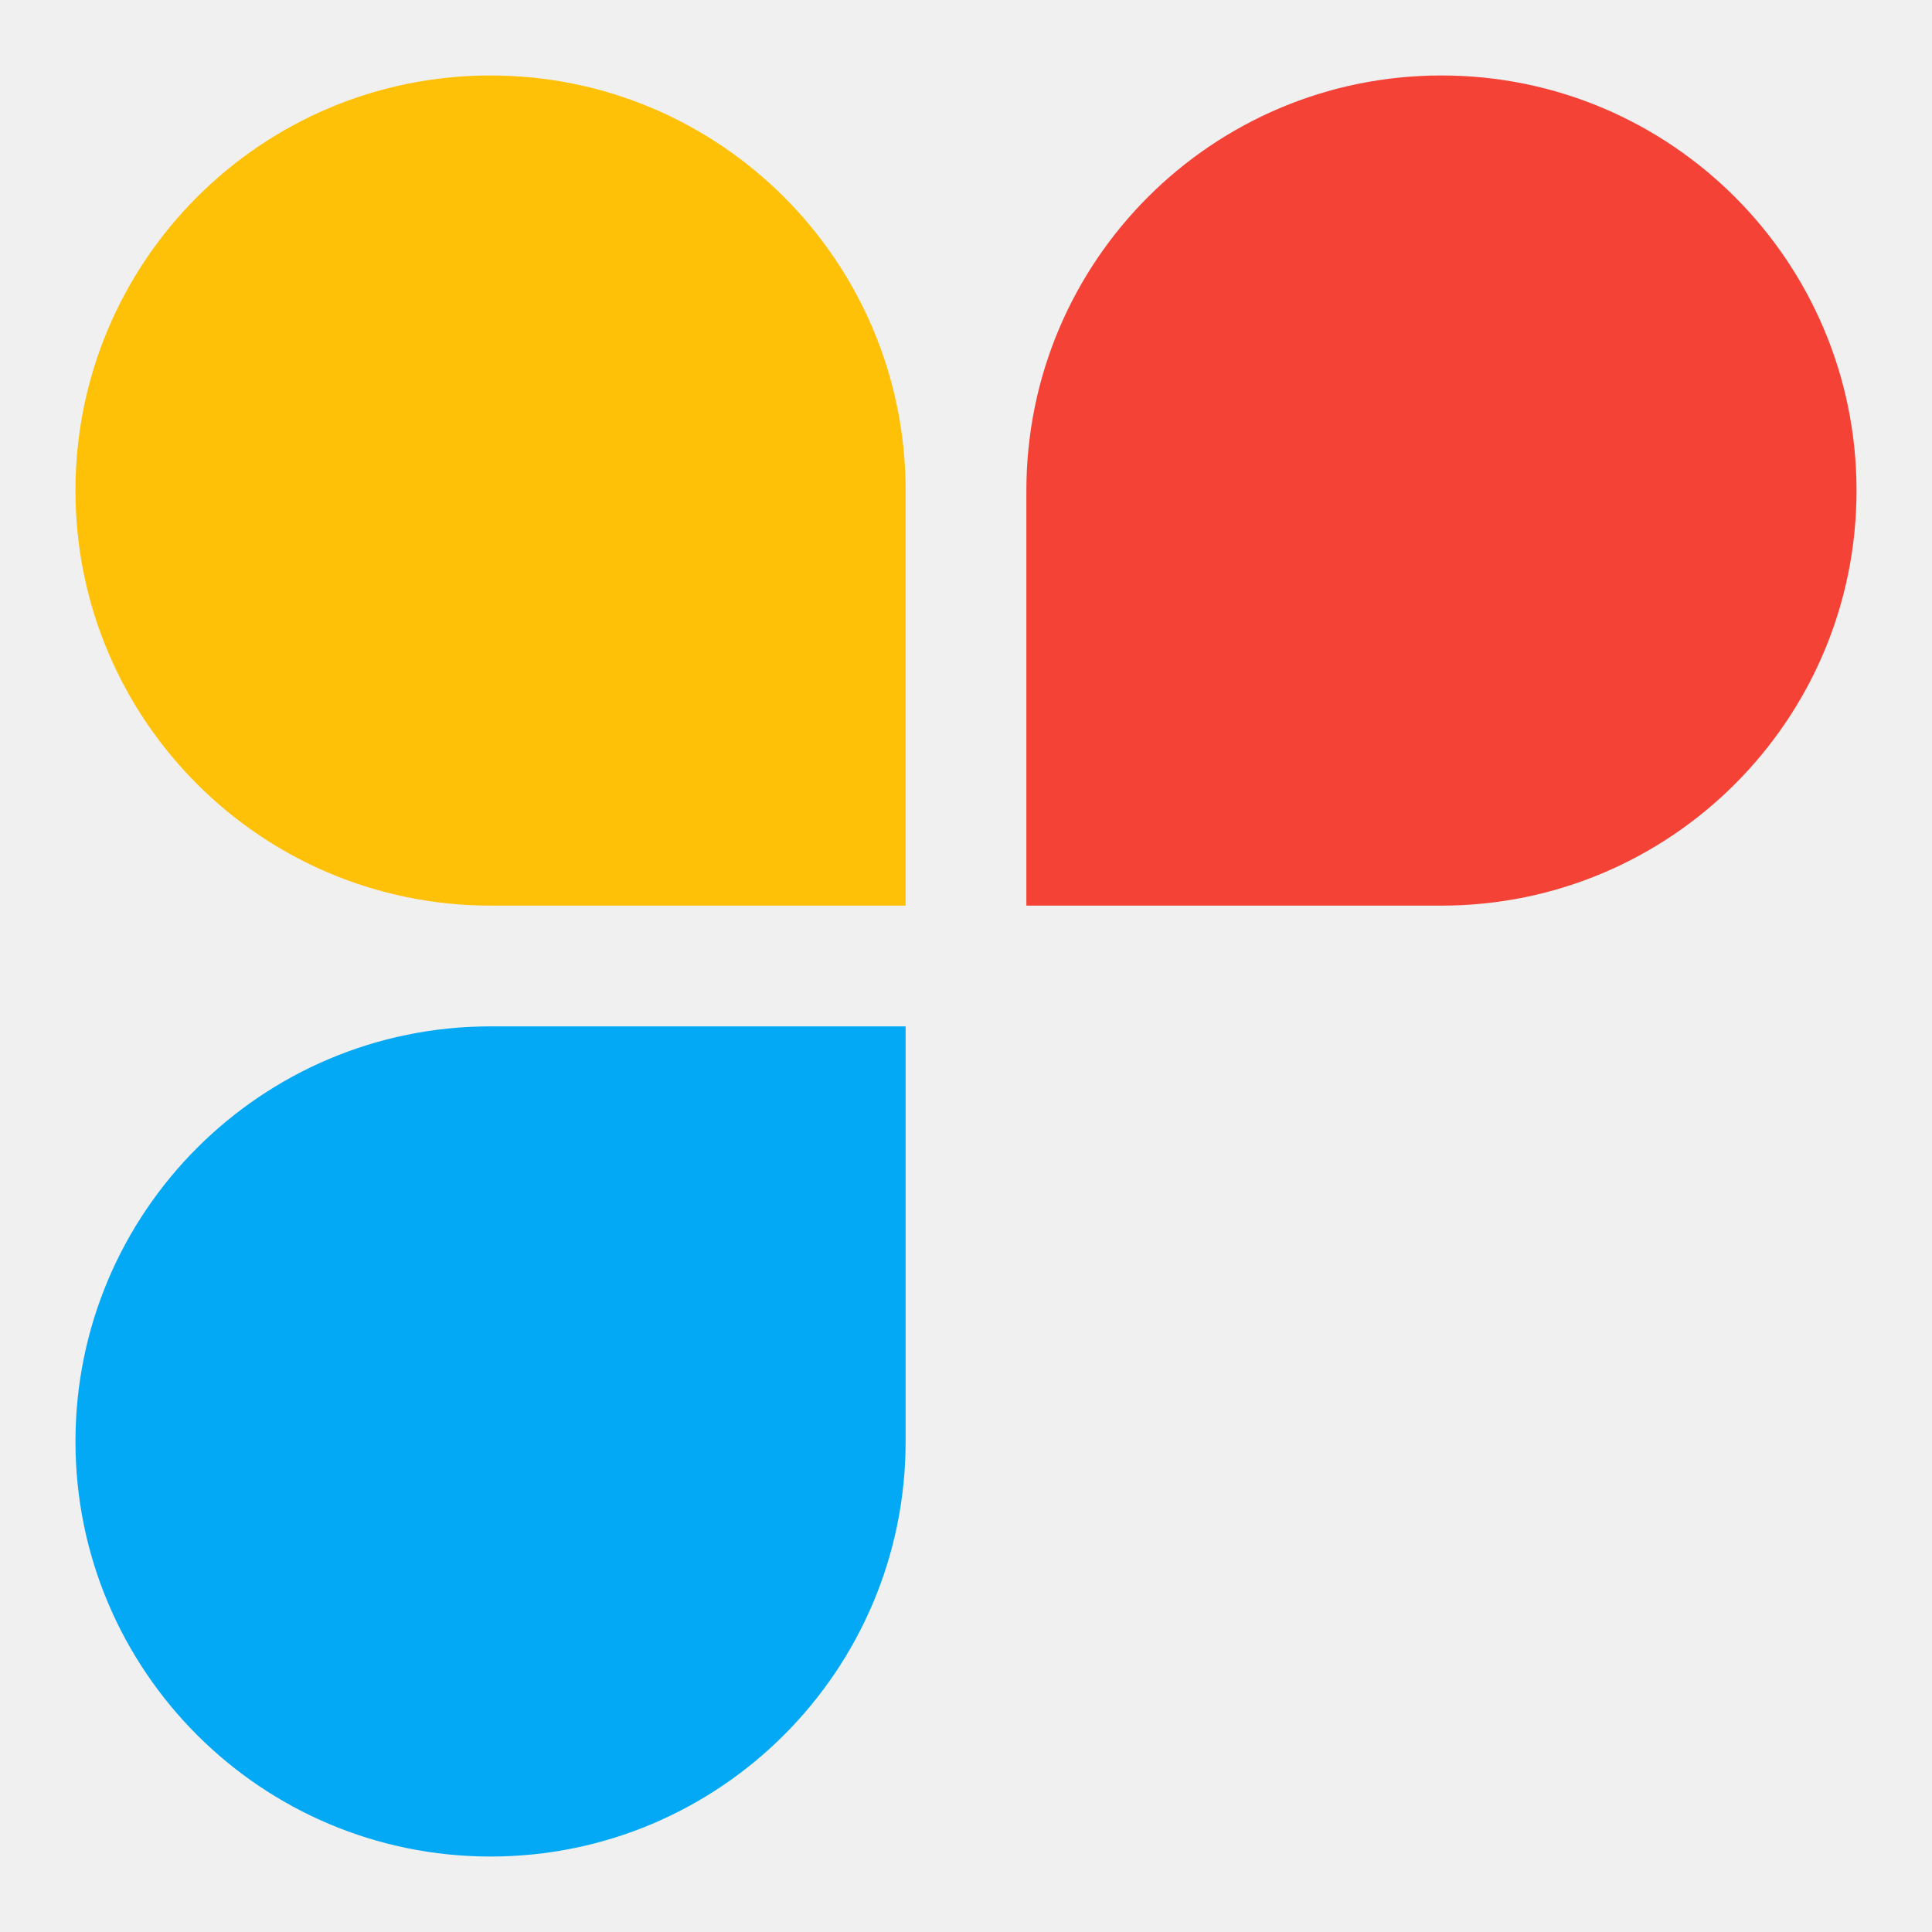
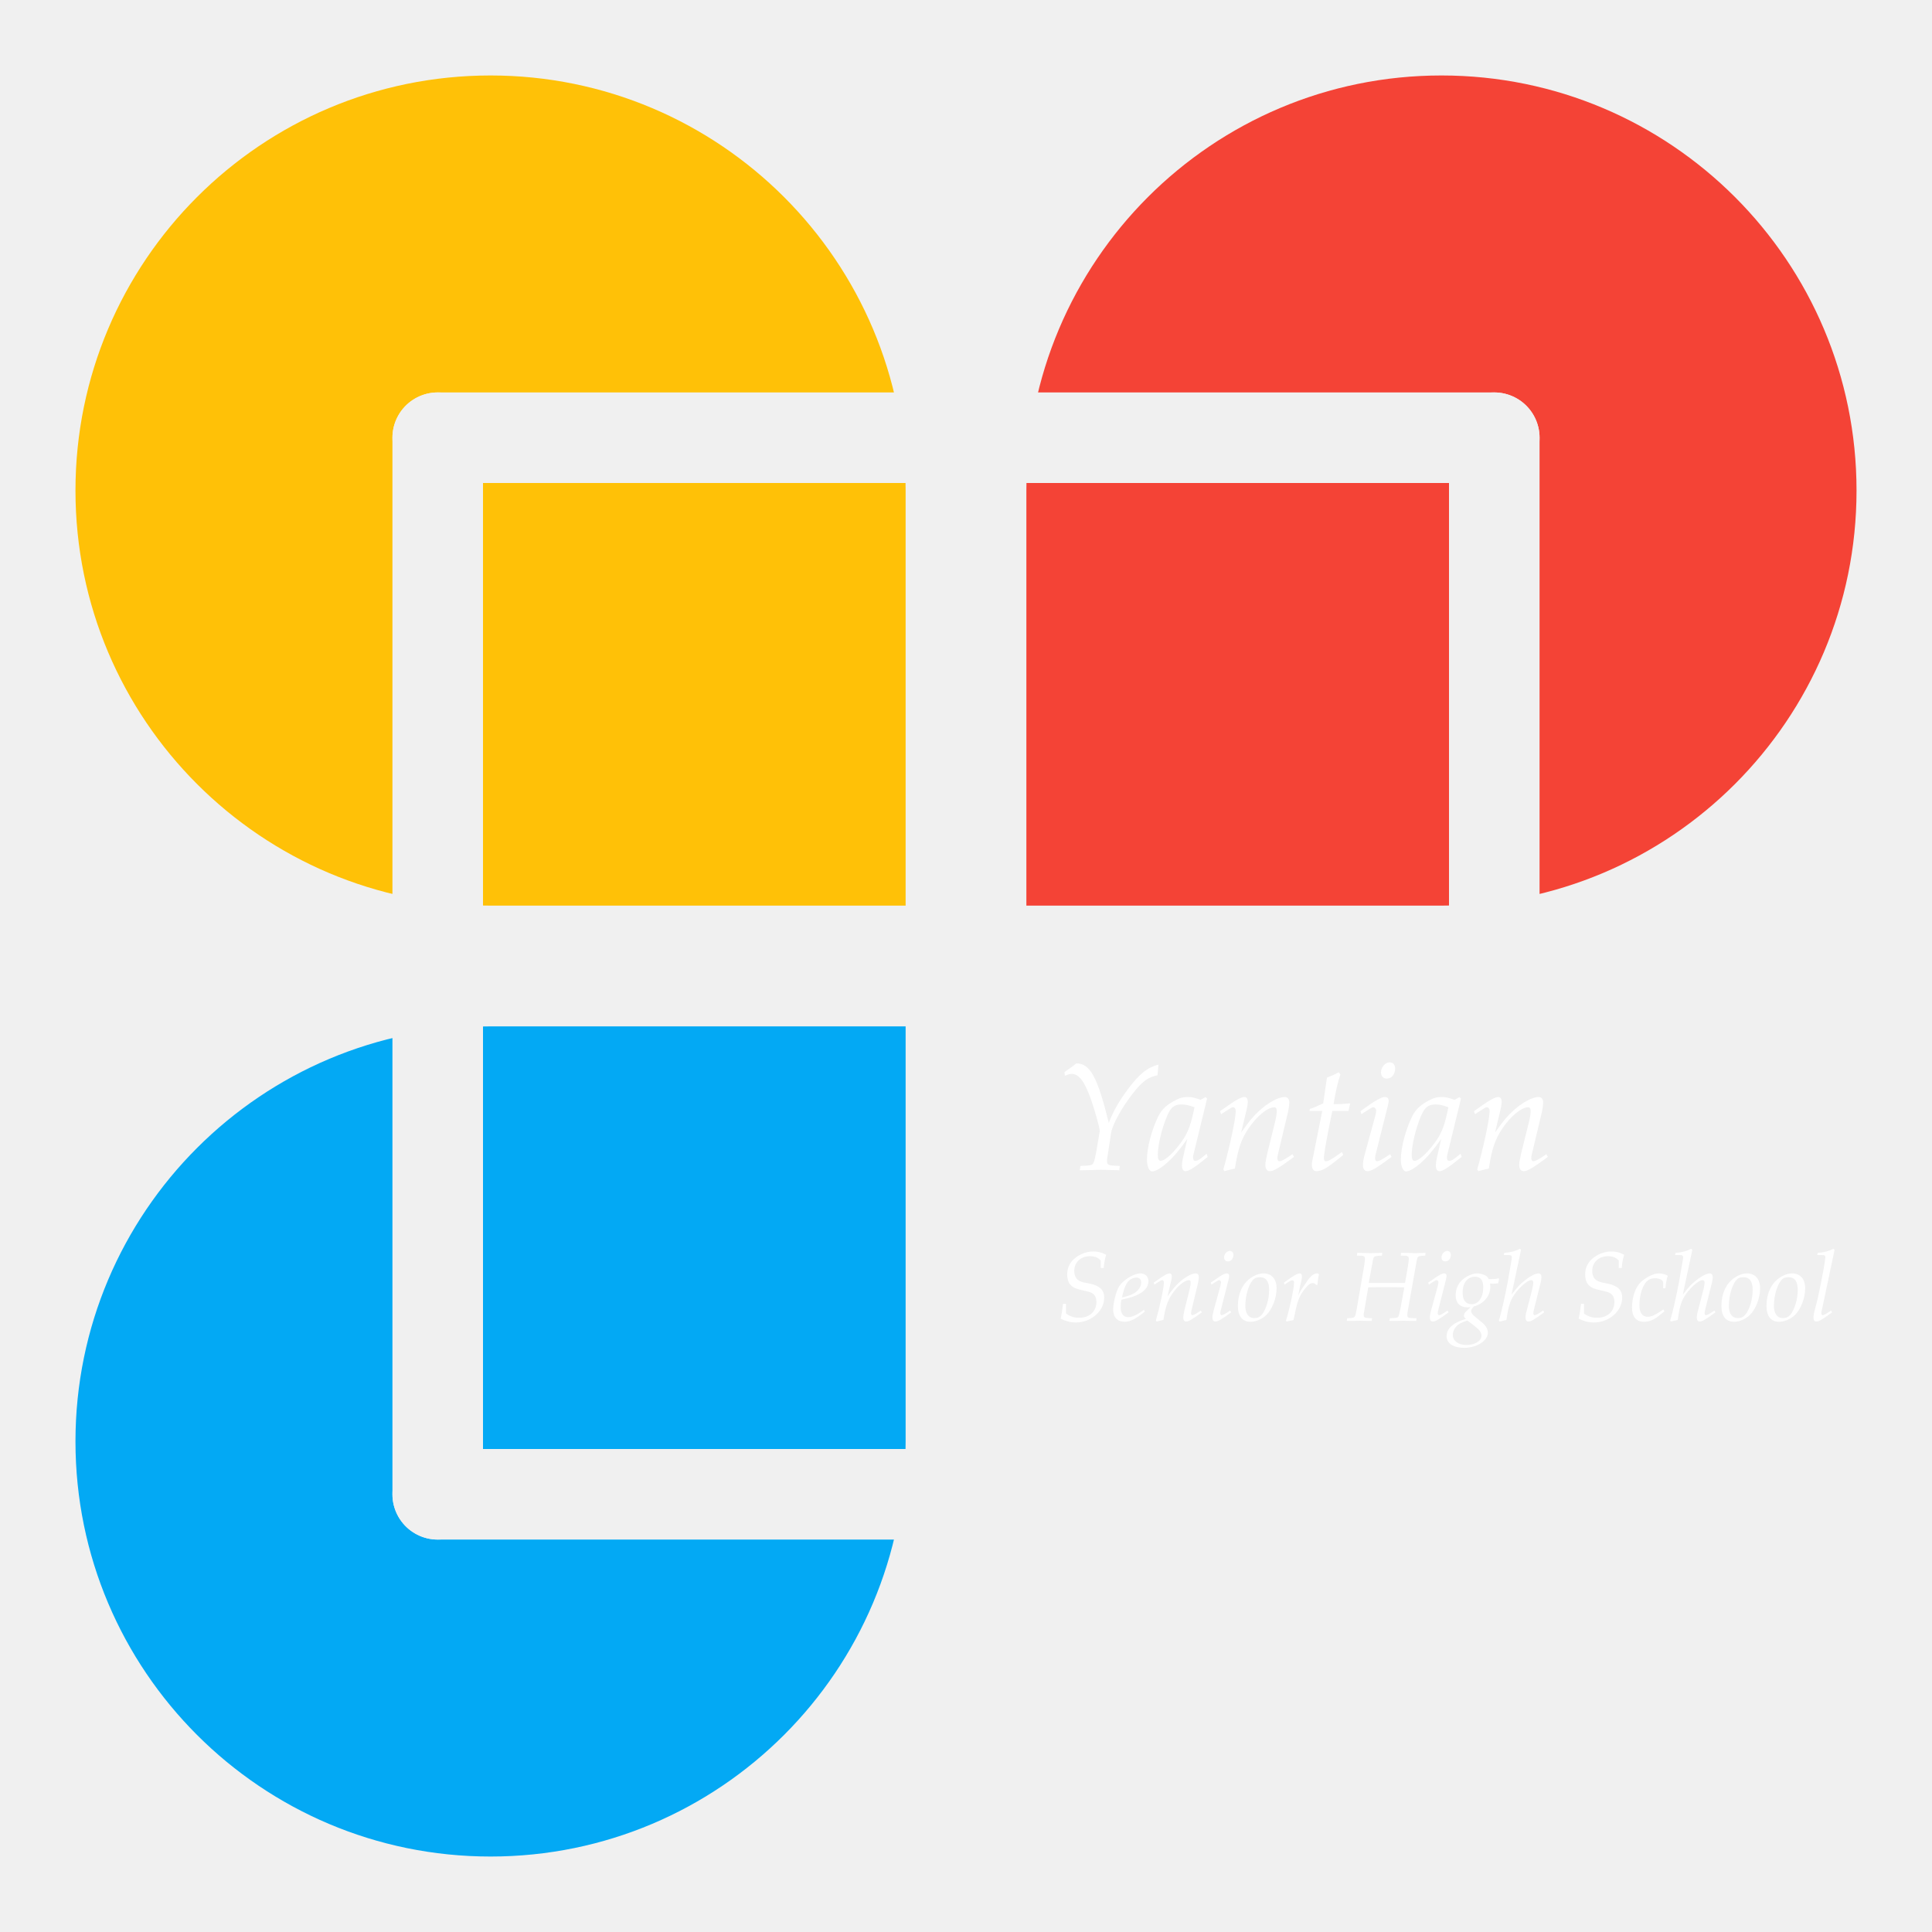
<svg xmlns="http://www.w3.org/2000/svg" width="256" height="256" viewBox="0 0 256 256">
  <defs>
    <style>
            .cls-yellow { fill: #FFC107; }
            .cls-red { fill: #F44336; }
            .cls-blue { fill: #03A9F4; }
+             .cls-word {
+                 fill: #FFFFFF;
+                 font-family: "Palatino Linotype", "Book Antiqua", Palatino, serif;
+                 font-size: 20px;
+                 font-style: italic;
+                 letter-spacing: 0.4px;
+             }
+             .cls-word-sub {
+                 font-size: 13px;
+                 letter-spacing: 0.2px;
+             }
        </style>
+     <mask id="ytgj-cutouts" x="0" y="0" width="256" height="256" maskUnits="userSpaceOnUse">
+       <rect width="256" height="256" fill="#fff" />
+       <g stroke="#000" stroke-width="12" stroke-linecap="round" stroke-linejoin="round">
+         <line x1="58" y1="58" x2="198" y2="58" />
+         <line x1="58" y1="58" x2="58" y2="198" />
+         <line x1="198" y1="58" x2="198" y2="198" />
+         <line x1="58" y1="198" x2="198" y2="198" />
+       </g>
+     </mask>
  </defs>
-   <path class="cls-yellow" d="     M 120 120     L 65 120     A 55 55 0 0 1 65 10     A 55 55 0 0 1 120 65     Z" />
-   <path class="cls-red" d="     M 136 120     L 136 65     A 55 55 0 0 1 191 10     A 55 55 0 0 1 191 120     Z" />
-   <path class="cls-blue" d="     M 120 136     L 120 191     A 55 55 0 0 1 65 246     A 55 55 0 0 1 10 191     A 55 55 0 0 1 65 136     Z" />
+   <g mask="url(#ytgj-cutouts)">
+     <path class="cls-yellow" d="         M 120 120         L 65 120         A 55 55 0 0 1 65 10         A 55 55 0 0 1 120 65         Z" />
+     <path class="cls-red" d="         M 136 120         L 136 65         A 55 55 0 0 1 191 10         A 55 55 0 0 1 191 120         Z" />
+     <path class="cls-blue" d="         M 120 136         L 120 191         A 55 55 0 0 1 65 246         A 55 55 0 0 1 10 191         A 55 55 0 0 1 65 136         Z" />
+   </g>
+   <text class="cls-word" x="140" y="155">Yantian</text>
+   <text class="cls-word cls-word-sub" x="140" y="175">Senior High School</text>
</svg>
